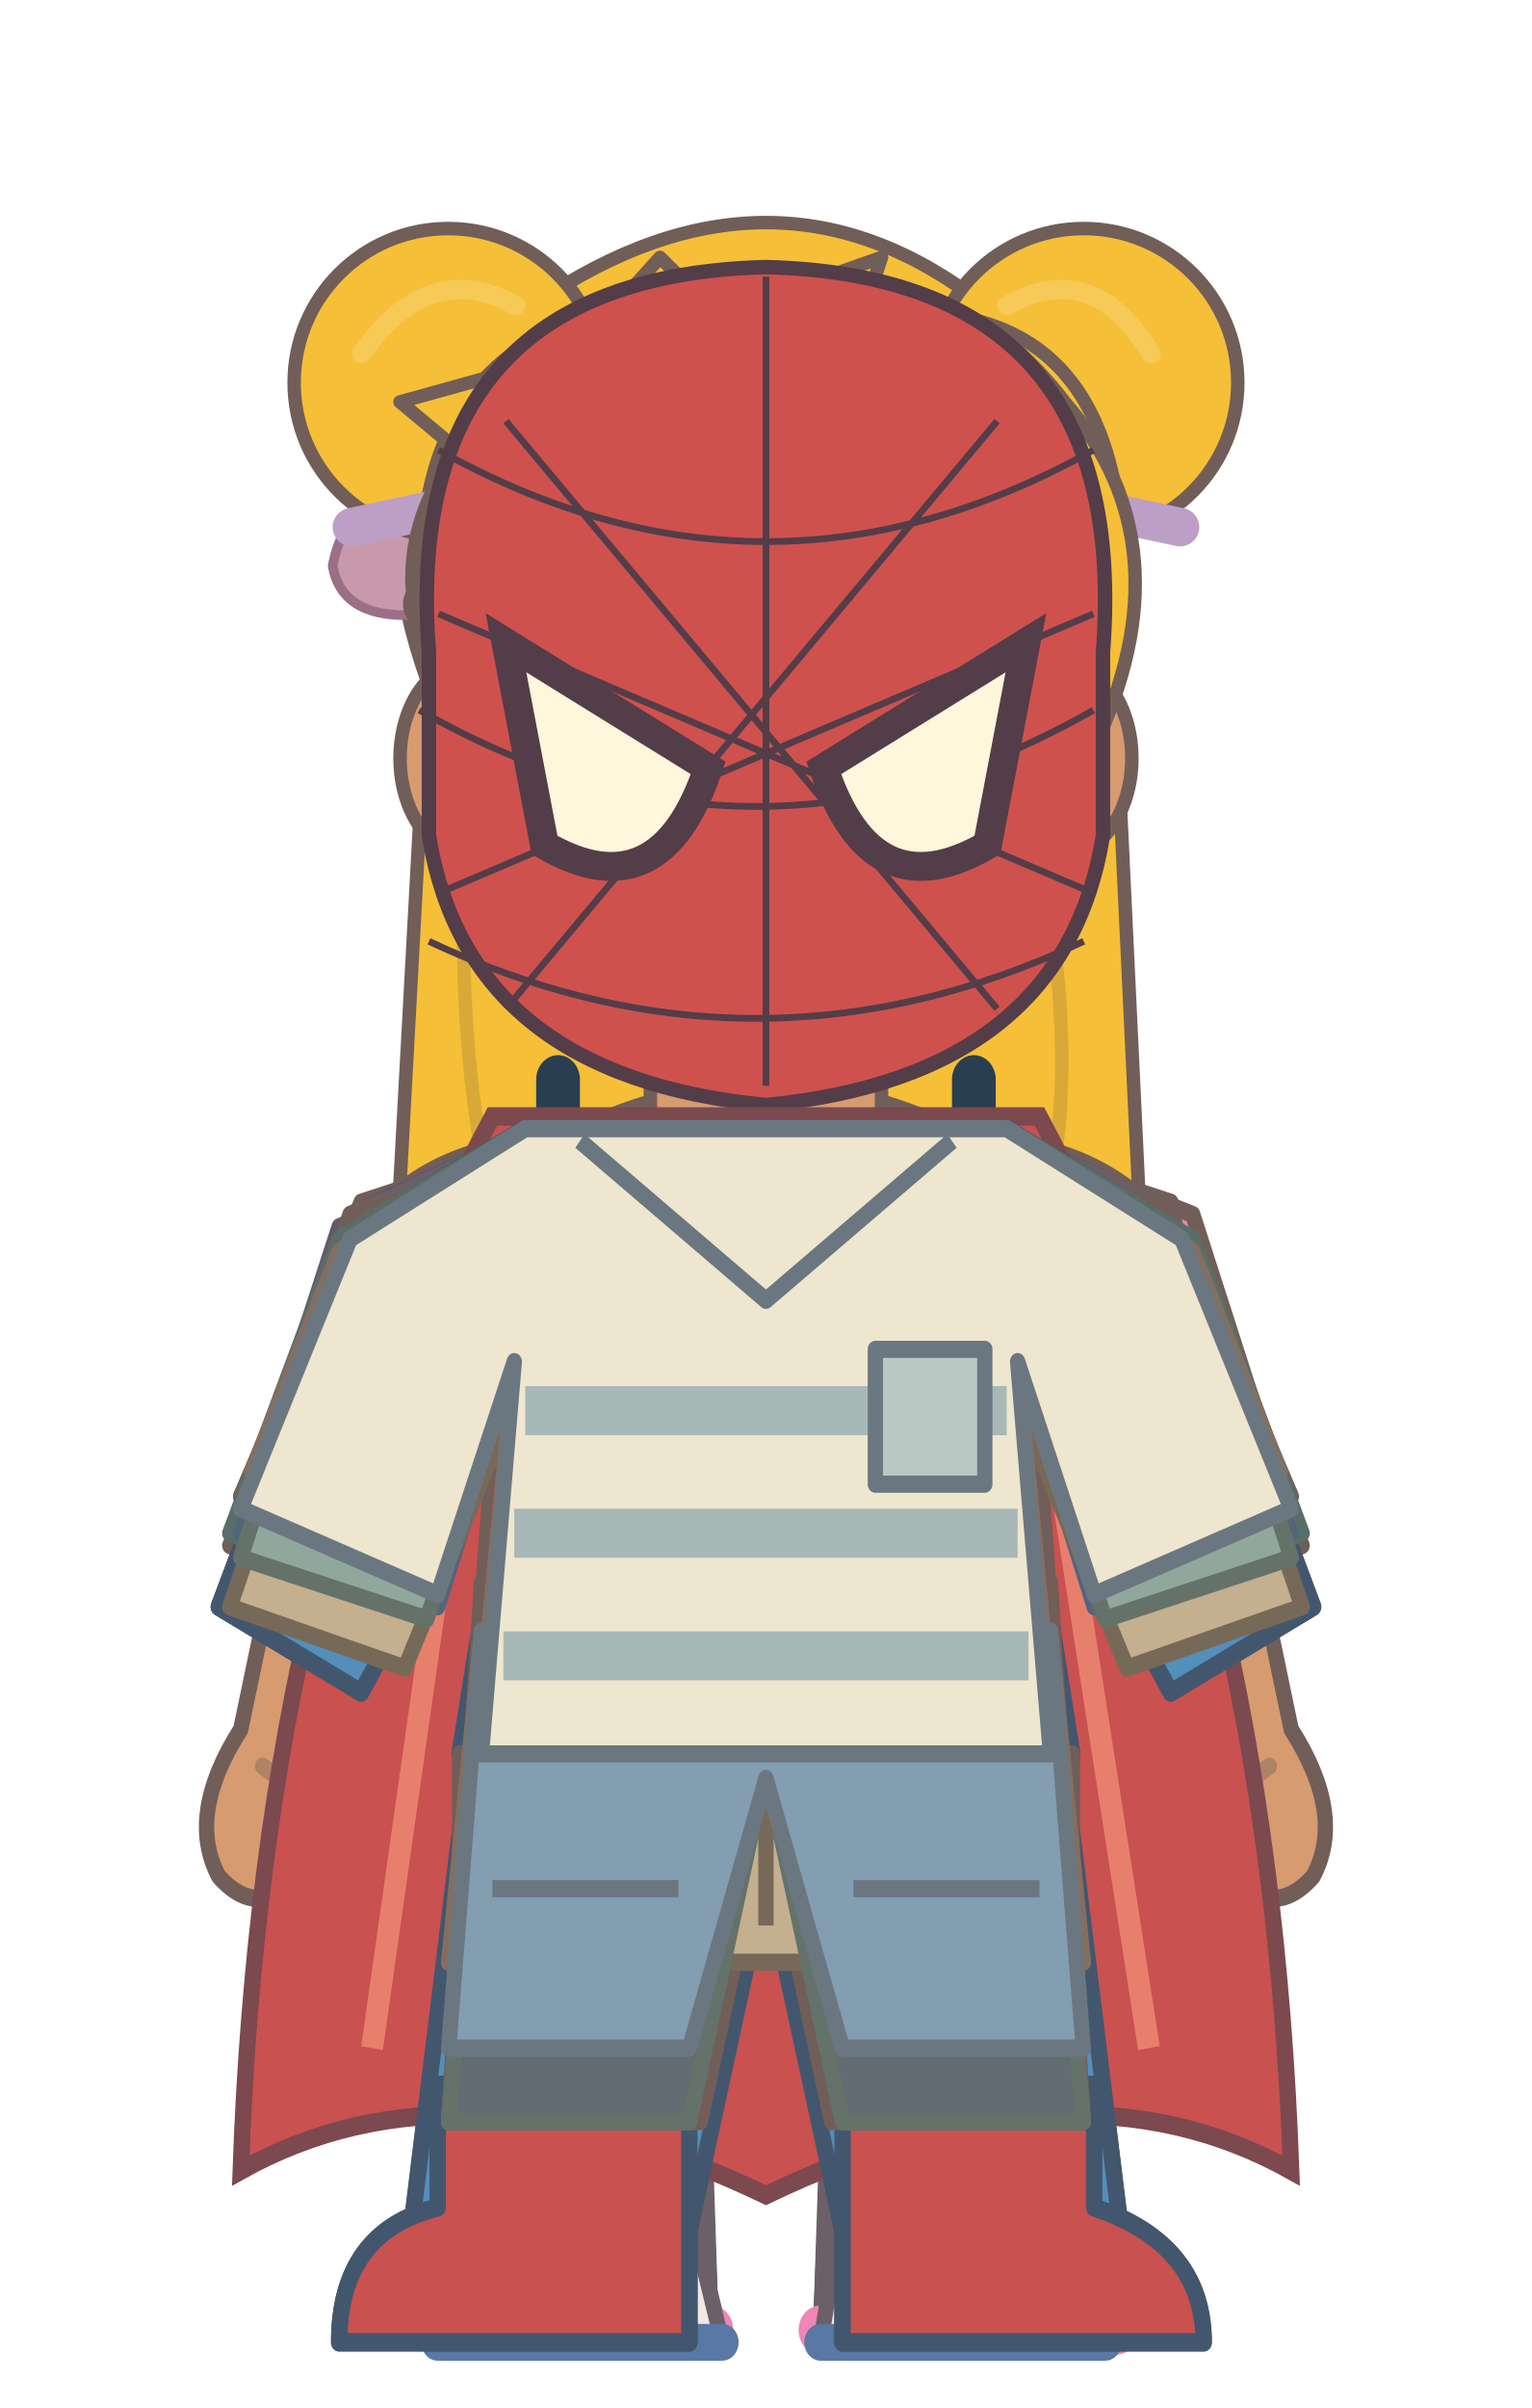
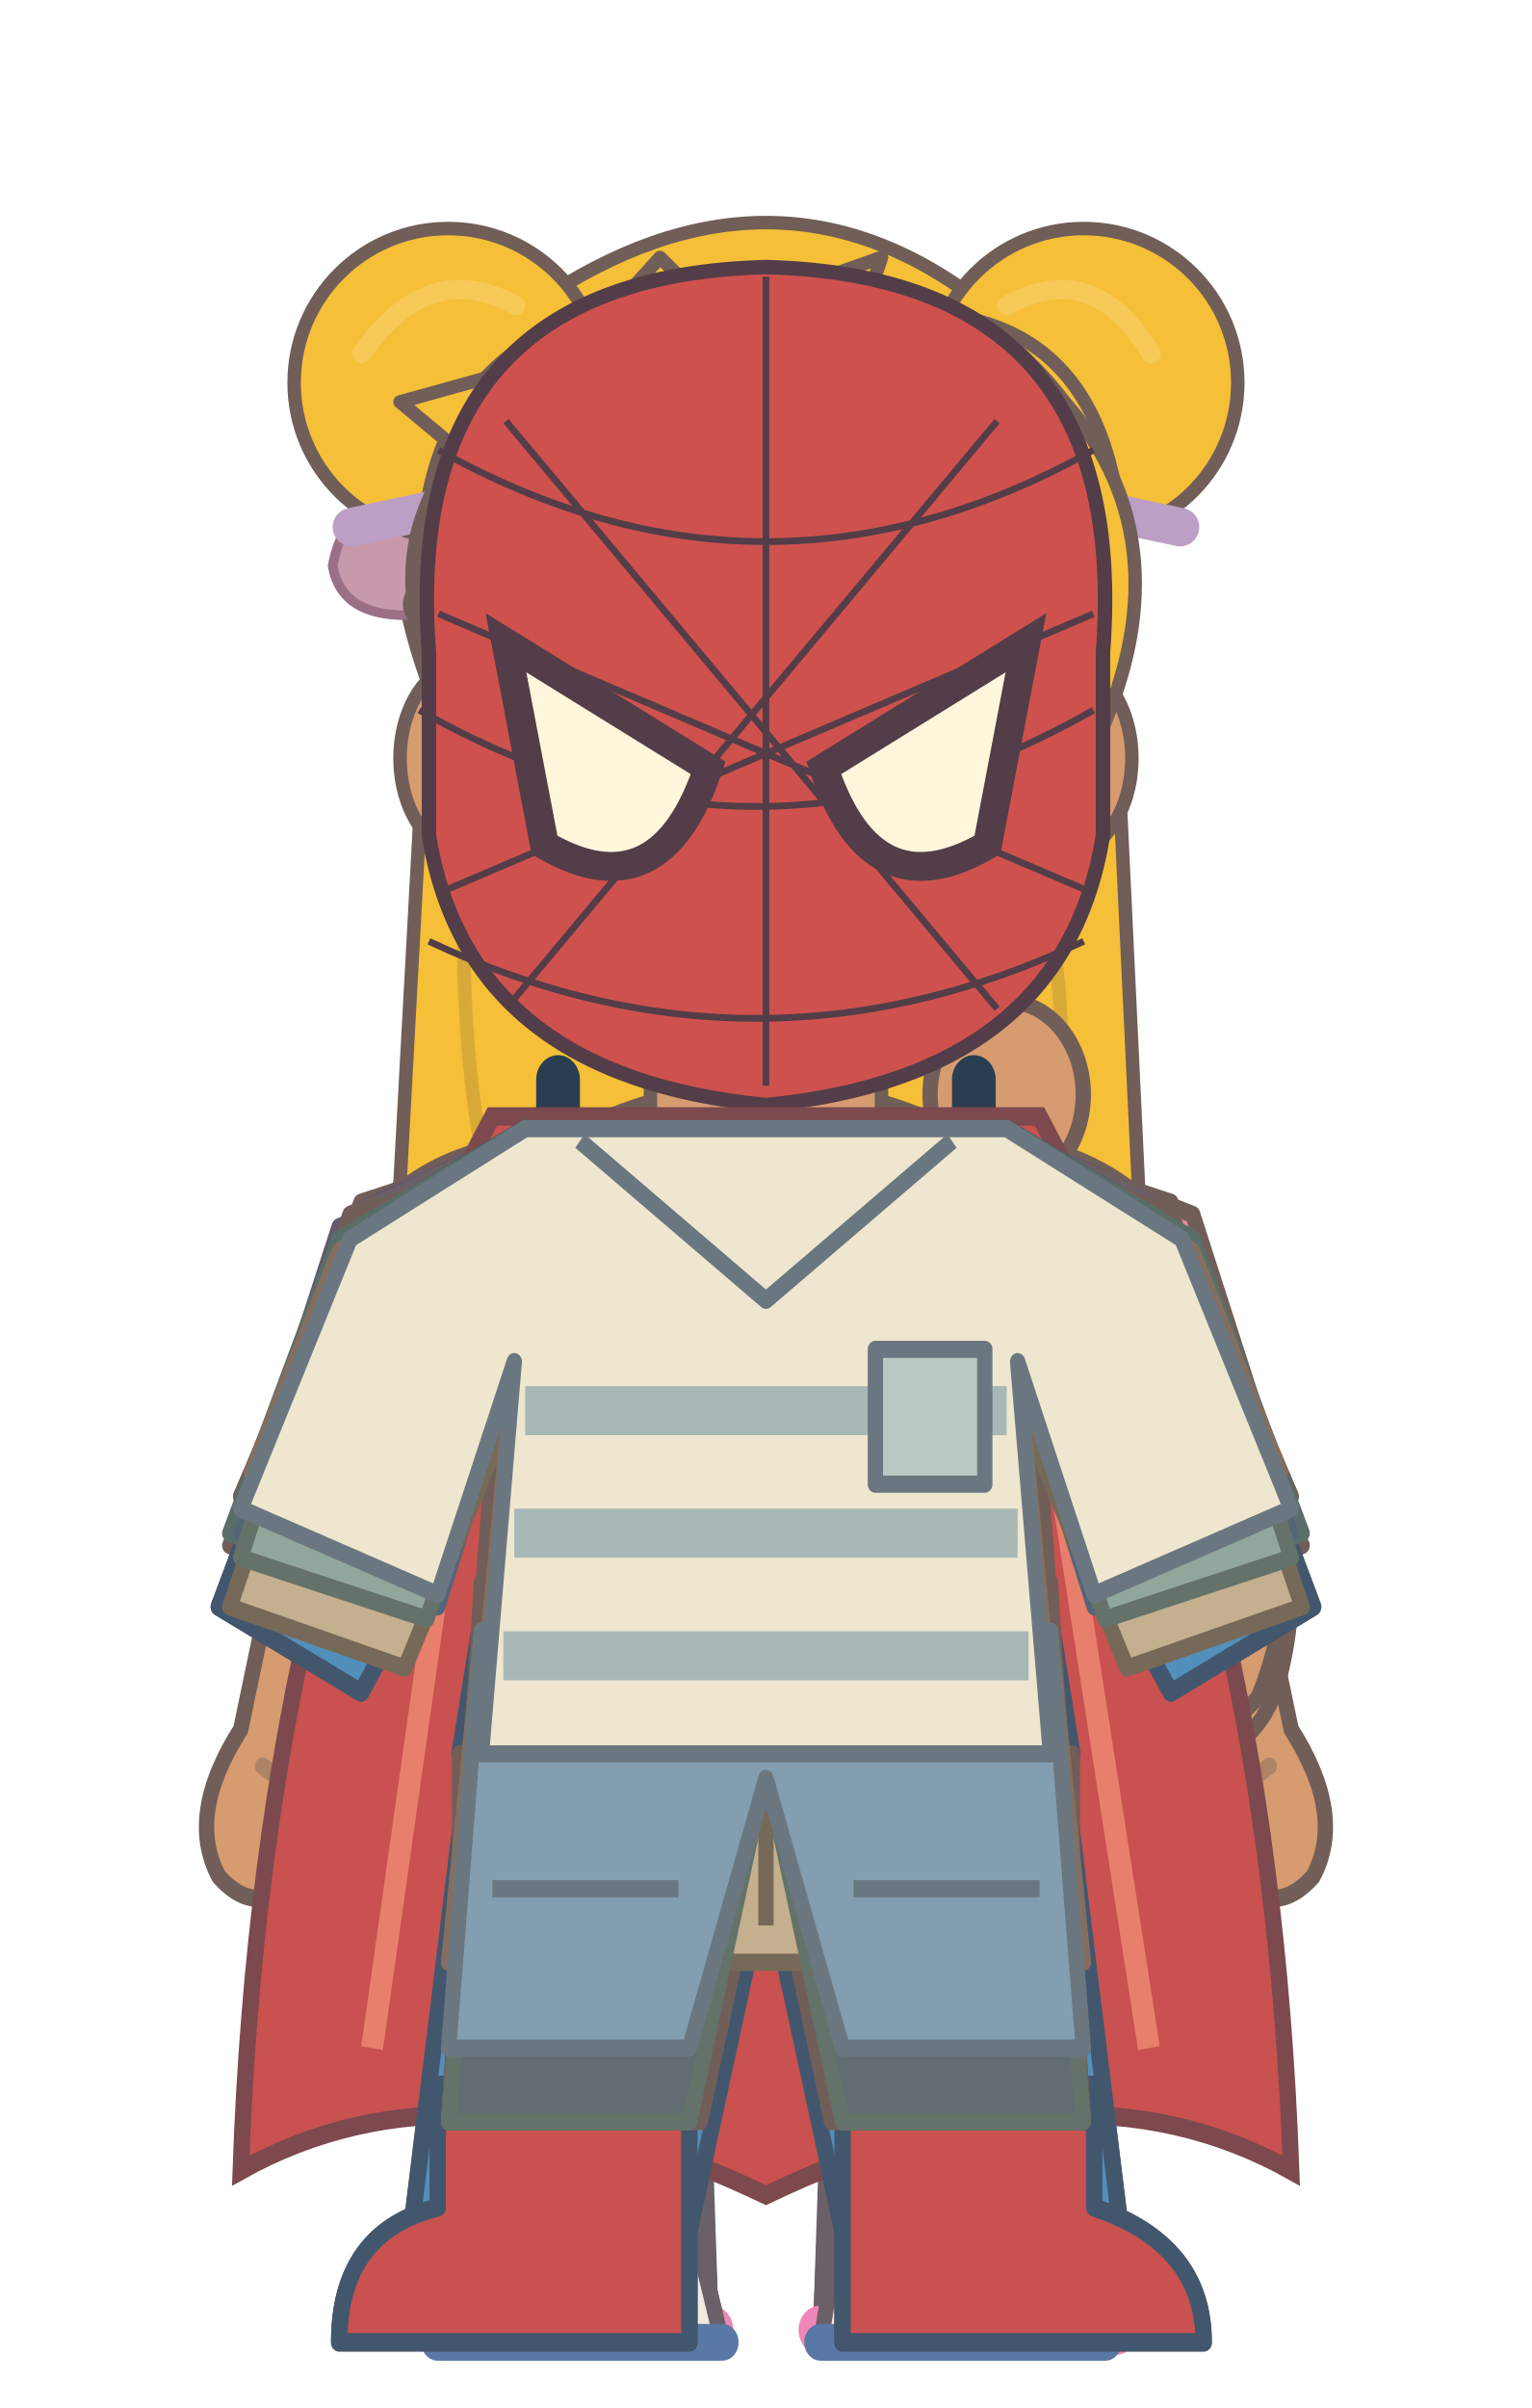
<svg xmlns="http://www.w3.org/2000/svg" width="140" height="220" viewBox="0 0 140 220">
  <defs>
    <linearGradient id="material-0" x1="0" y1="0" x2=".3" y2="1">
      <stop stop-color="#fff4d1" />
      <stop offset=".55" stop-color="#fff4d1" />
      <stop offset="1" stop-color="#fff4d1" />
    </linearGradient>
    <linearGradient id="material-1" x1="0" y1="0" x2=".3" y2="1">
      <stop stop-color="#f5bf38" />
      <stop offset=".55" stop-color="#f5bf38" />
      <stop offset="1" stop-color="#f5bf38" />
    </linearGradient>
    <linearGradient id="material-2" x1="0" y1="0" x2=".3" y2="1">
      <stop stop-color="#F5BF38" />
      <stop offset=".55" stop-color="#F5BF38" />
      <stop offset="1" stop-color="#F5BF38" />
    </linearGradient>
    <linearGradient id="material-3" x1="0" y1="0" x2=".3" y2="1">
      <stop stop-color="#D79B70" />
      <stop offset=".55" stop-color="#D79B70" />
      <stop offset="1" stop-color="#D79B70" />
    </linearGradient>
    <linearGradient id="material-4" x1="0" y1="0" x2=".3" y2="1">
      <stop stop-color="#E889A1" />
      <stop offset=".55" stop-color="#E889A1" />
      <stop offset="1" stop-color="#E889A1" />
    </linearGradient>
    <linearGradient id="material-5" x1="0" y1="0" x2=".3" y2="1">
      <stop stop-color="#fbe58a" />
      <stop offset=".55" stop-color="#fbe58a" />
      <stop offset="1" stop-color="#fbe58a" />
    </linearGradient>
    <linearGradient id="material-6" x1="0" y1="0" x2=".3" y2="1">
      <stop stop-color="#db8c81" />
      <stop offset=".55" stop-color="#db8c81" />
      <stop offset="1" stop-color="#db8c81" />
    </linearGradient>
    <linearGradient id="material-7" x1="0" y1="0" x2=".3" y2="1">
      <stop stop-color="#c899ab" />
      <stop offset=".55" stop-color="#c899ab" />
      <stop offset="1" stop-color="#c899ab" />
    </linearGradient>
    <linearGradient id="material-8" x1="0" y1="0" x2=".3" y2="1">
      <stop stop-color="#fff3db" />
      <stop offset=".55" stop-color="#fff3db" />
      <stop offset="1" stop-color="#fff3db" />
    </linearGradient>
    <linearGradient id="material-9" x1="0" y1="0" x2=".3" y2="1">
      <stop stop-color="#9c625f" />
      <stop offset=".55" stop-color="#9c625f" />
      <stop offset="1" stop-color="#9c625f" />
    </linearGradient>
    <linearGradient id="material-10" x1="0" y1="0" x2=".3" y2="1">
      <stop stop-color="#f4efdf" />
      <stop offset=".55" stop-color="#f4efdf" />
      <stop offset="1" stop-color="#f4efdf" />
    </linearGradient>
    <linearGradient id="material-11" x1="0" y1="0" x2=".3" y2="1">
      <stop stop-color="#f5efdf" />
      <stop offset=".55" stop-color="#f5efdf" />
      <stop offset="1" stop-color="#f5efdf" />
    </linearGradient>
    <linearGradient id="material-12" x1="0" y1="0" x2=".3" y2="1">
      <stop stop-color="#d8b88a" />
      <stop offset=".55" stop-color="#d8b88a" />
      <stop offset="1" stop-color="#d8b88a" />
    </linearGradient>
    <linearGradient id="material-13" x1="0" y1="0" x2=".3" y2="1">
      <stop stop-color="#f2df9c" />
      <stop offset=".55" stop-color="#f2df9c" />
      <stop offset="1" stop-color="#f2df9c" />
    </linearGradient>
    <linearGradient id="material-14" x1="0" y1="0" x2=".3" y2="1">
      <stop stop-color="#f7cc3f" />
      <stop offset=".55" stop-color="#f7cc3f" />
      <stop offset="1" stop-color="#f7cc3f" />
    </linearGradient>
    <linearGradient id="material-15" x1="0" y1="0" x2=".3" y2="1">
      <stop stop-color="#e4b85a" />
      <stop offset=".55" stop-color="#e4b85a" />
      <stop offset="1" stop-color="#e4b85a" />
    </linearGradient>
    <linearGradient id="material-16" x1="0" y1="0" x2=".3" y2="1">
      <stop stop-color="#f3d34e" />
      <stop offset=".55" stop-color="#f3d34e" />
      <stop offset="1" stop-color="#f3d34e" />
    </linearGradient>
    <linearGradient id="material-17" x1="0" y1="0" x2=".3" y2="1">
      <stop stop-color="#48b5c4" />
      <stop offset=".55" stop-color="#48b5c4" />
      <stop offset="1" stop-color="#48b5c4" />
    </linearGradient>
    <linearGradient id="material-18" x1="0" y1="0" x2=".3" y2="1">
      <stop stop-color="#bedee6" />
      <stop offset=".55" stop-color="#bedee6" />
      <stop offset="1" stop-color="#bedee6" />
    </linearGradient>
    <linearGradient id="material-19" x1="0" y1="0" x2=".3" y2="1">
      <stop stop-color="#467fba" />
      <stop offset=".55" stop-color="#467fba" />
      <stop offset="1" stop-color="#467fba" />
    </linearGradient>
    <linearGradient id="material-20" x1="0" y1="0" x2=".3" y2="1">
      <stop stop-color="#ed82ac" />
      <stop offset=".55" stop-color="#ed82ac" />
      <stop offset="1" stop-color="#ed82ac" />
    </linearGradient>
    <linearGradient id="material-21" x1="0" y1="0" x2=".3" y2="1">
      <stop stop-color="#e8d557" />
      <stop offset=".55" stop-color="#e8d557" />
      <stop offset="1" stop-color="#e8d557" />
    </linearGradient>
    <linearGradient id="hair-shine" x2="1" y2="1">
      <stop stop-color="#fff0a0" stop-opacity=".6" />
      <stop offset="1" stop-color="#fff0a0" stop-opacity="0" />
    </linearGradient>
    <symbol id="pattern-sol" viewBox="0 0 40 40">
      <g stroke="#fff4d1" stroke-width="2.5">
        <path d="M20 2v5m0 26v5M2 20h5m26 0h5M7 7l4 4m18 18 4 4M7 33l4-4m18-18 4-4" />
        <circle cx="20" cy="20" r="9" fill="url(#material-0)" />
      </g>
    </symbol>
    <symbol id="pattern-jardim" viewBox="0 0 40 40">
      <g fill="url(#material-0)">
        <ellipse cx="20" cy="20" rx="8" ry="17" />
        <ellipse cx="20" cy="20" rx="17" ry="8" />
      </g>
      <circle cx="20" cy="20" r="6" fill="url(#material-1)" />
    </symbol>
    <symbol id="pattern-estrela" viewBox="0 0 40 40">
      <path d="m20 2 5 12 13 2-10 9 3 13-11-7-11 7 3-13-10-9 13-2Z" fill="url(#material-0)" />
    </symbol>
    <symbol id="pattern-mar" viewBox="0 0 40 40">
      <path d="M1 10q8-9 17 0t20 0M1 20q8-9 17 0t20 0M1 30q8-9 17 0t20 0" stroke="#fff4d1" stroke-width="4" fill="none" />
    </symbol>
    <symbol id="pattern-festa" viewBox="0 0 40 40">
      <path d="M20 34Q-3 17 7 8q8-7 13 3q6-10 14-3q10 9-14 26Z" fill="url(#material-0)" />
    </symbol>
    <symbol id="pattern-pijama" viewBox="0 0 40 40">
      <path d="M27 3a17 17 0 1 0 10 27A18 18 0 0 1 27 3" fill="url(#material-0)" />
      <circle cx="34" cy="10" r="2" fill="url(#material-0)" />
    </symbol>
  </defs>
  <g id="hair-back-short" transform="translate(8.4 2.4) scale(.88)" stroke="#715e58" stroke-width="1.4" stroke-linecap="round" stroke-linejoin="round">
    <path d="M36 72V54Q37 25 71 28q35 0 35 30v21l-12-9H45Z" fill="url(#material-2)" />
  </g>
  <g id="hair-back" transform="translate(8.4 2.4) scale(.88)" stroke="#715e58" stroke-width="1.4" stroke-linecap="round" stroke-linejoin="round">
    <path d="M35 65C29 22 104 19 106 64L109 127Q108 145 92 145L43 145Q27 141 32 120Z" fill="url(#material-2)" />
    <path d="M39 82q-2 31 6 51m53-49q7 33-4 51" fill="none" stroke="#594235" opacity=".18" />
  </g>
  <g id="legs" transform="translate(0 -25.68) scale(1 1.12)" stroke="#715e58" stroke-width="1.4" stroke-linecap="round" stroke-linejoin="round">
    <path d="M49 170h17l-3 34H49Zm25 0h17v34H77Z" fill="url(#material-3)" />
    <path d="M49 194h15v13H49Zm27 0h15v13H77Z" fill="#faf5e9" />
    <path d="M49 203h14l3 11H39q0-9 10-11Zm28 0h14q10 2 10 11H75Z" fill="#f3eee6" />
    <path d="M40 214h26m9 0h26" stroke="#c6b9a9" stroke-width="2" />
    <path d="m48 207 10 0m24 0h10" stroke="#899eae" stroke-width="2" />
  </g>
  <g id="hands" transform="translate(0 -25.68) scale(1 1.12)" stroke="#715e58" stroke-width="1.4" stroke-linecap="round" stroke-linejoin="round">
    <path d="M41 124q-10-2-12 10l-7 30q-5 7-2 12q4 4 8-1l4-9 10-28Zm58 0q10-2 12 10l7 30q5 7 2 12q-4 4-8-1l-4-9-10-28Z" fill="url(#material-3)" />
    <path d="m24 167 3 2m86 0 3-2" fill="none" opacity=".4" />
  </g>
  <g id="body" transform="translate(0 -25.68) scale(1 1.12)" fill="url(#material-4)" stroke="#715e58" stroke-width="1.4">
    <path d="M51 116q19-9 38 0q20 0 25 22l-13 7-9-11q1 26 15 49q-17 12-37 7q-20 5-37-7q14-23 15-49l-9 11-13-7q5-22 25-22Z" />
    <path d="M51 117q19 23 38 0" fill="url(#material-3)" />
    <path d="M46 158q24 7 48 0M49 168l-7 15m49-15 7 15" stroke="#715e58" stroke-opacity=".3" stroke-width="2" />
    <use href="#pattern-sol" x="56" y="133" width="24" height="24" stroke="none" />
  </g>
  <g id="body-casual" transform="translate(0 -25.68) scale(1 1.12)" stroke="#715e58" stroke-width="1.4" stroke-linejoin="round">
    <path d="m50 116-17 5-10 23 17 7 9-17-4 33h50l-4-33 9 17 17-7-10-23-17-5q-20 13-40 0Z" fill="url(#material-4)" />
    <path d="M46 168h48l6 22H76l-6-14-6 14H40Z" fill="#4e6377" />
    <path d="M47 164h47" stroke="#f2ede1" stroke-width="4" />
    <use href="#pattern-sol" x="59" y="130" width="22" height="22" stroke="none" />
  </g>
  <g id="body-neon" transform="translate(0 -25.68) scale(1 1.12)" stroke="#64586d" stroke-width="1.4" stroke-linejoin="round">
    <path d="M48 116h44l7 65H41Z" fill="#26304e" />
    <path d="m49 115-17 7-9 24 17 6 8-18-3 28 22-6v-36Zm42 0 17 7 9 24-17 6-8-18 3 28-22-6v-36Z" fill="url(#material-4)" />
    <path d="m50 117 13 9-10 14m37-23-13 9 10 14M43 169h54" fill="none" stroke="#79f4df" stroke-width="4" />
    <path d="m73 129-11 15h9l-4 13 14-18h-9Z" fill="url(#material-5)" stroke="none" />
    <path d="M42 176h24v16H38Zm32 0h24l4 16H74Z" fill="#26304e" />
  </g>
  <g id="body-aurora" transform="translate(0 -25.68) scale(1 1.12)" stroke="#64586d" stroke-width="1.4" stroke-linejoin="round">
    <path d="M47 117 31 123l-8 22 17 5 8-16-10 50 32 8 32-8-10-50 8 16 17-5-8-22-16-6Z" fill="url(#material-4)" />
    <path d="m48 118 22 16 22-16M43 166h54" fill="none" stroke="#fbe58a" stroke-width="3" />
    <path d="m70 135 5 10 11 2-8 8 2 11-10-6-10 6 2-11-8-8 11-2Z" fill="#edf6ff" stroke-width="2" />
    <path d="m46 169-4 15m52-15 4 15" stroke="#7b65b0" stroke-width="4" />
  </g>
  <g id="face" transform="translate(8.4 2.4) scale(.88)" stroke="#715e58" stroke-width="1.4" stroke-linecap="round" stroke-linejoin="round">
    <path d="M58 98v19q12 9 24 0V98" fill="url(#material-3)" />
    <ellipse cx="39" cy="76" rx="7" ry="10" fill="url(#material-3)" />
    <ellipse cx="101" cy="76" rx="7" ry="10" fill="url(#material-3)" />
    <path d="M40 61Q40 36 70 36q30 0 30 25v19q0 27-30 30Q40 107 40 80Z" fill="url(#material-3)" />
    <path d="M44 59q0-17 18-18" fill="none" stroke="#fff5dd" stroke-width="3" opacity=".28" />
    <ellipse cx="49" cy="88" rx="7" ry="4" fill="url(#material-6)" opacity=".32" stroke="none" />
    <ellipse cx="91" cy="88" rx="7" ry="4" fill="url(#material-6)" opacity=".32" stroke="none" />
    <path d="m70 78-2 9q3 2 5 0" fill="none" stroke="#956448" stroke-width="1.1" />
  </g>
  <g id="hair-bia" transform="translate(8.4 2.4) scale(.88)" stroke="#715e58" stroke-width="1.4" stroke-linecap="round" stroke-linejoin="round">
    <path d="M36 71Q25 44 43 31q25-19 47-4q24 12 14 47Q87 66 79 43Q61 64 36 71Z" fill="url(#material-2)" />
    <path d="M40 56Q53 33 72 33m17 6q14 14 12 27" fill="none" stroke="#fff4cc" stroke-width="3" opacity=".5" />
    <path d="M43 62q21-8 32-24m12 12q5 13 13 17" fill="none" stroke="#9c7737" opacity=".28" />
    <path d="M36 55q-9-9-11 1q1 6 10 5q3 9 8 4q4-8-7-10Z" fill="url(#material-7)" stroke="#9b7087" stroke-width="1" />
    <circle cx="35" cy="60" r="2" fill="url(#material-8)" />
  </g>
  <g id="hair-luna" transform="translate(8.4 2.4) scale(.88)" stroke="#715e58" stroke-width="1.4" stroke-linecap="round" stroke-linejoin="round">
    <circle cx="37" cy="37" r="16" fill="url(#material-2)" />
    <circle cx="103" cy="37" r="16" fill="url(#material-2)" />
    <path d="M36 72Q28 34 56 29q36-12 49 20l-4 25q-17-10-24-31q-15 21-41 29Z" fill="url(#material-2)" />
    <path d="M28 34q7-10 16-5m51 0q9-5 15 5M43 51q11-15 27-16" fill="none" stroke="#fff5e2" opacity=".18" stroke-width="2" />
    <path d="m27 52 14-3m58 0 14 3" stroke="#bd9fc5" stroke-width="4" />
  </g>
  <g id="hair-leo" transform="translate(8.4 2.4) scale(.88)" stroke="#715e58" stroke-width="1.4" stroke-linecap="round" stroke-linejoin="round">
    <path d="M37 70Q29 56 38 44l-6-5 18-5 9-10 6 6 17-6-2 6q26-3 27 25l-7 19-9-22q-10 11-24 11l4-16q-11 19-34 23Z" fill="url(#material-2)" />
    <path d="m45 45 15-7m22-1 12 6" fill="none" stroke="#fff0d8" stroke-width="3" opacity=".3" />
  </g>
  <g id="hair-rui" transform="translate(8.4 2.4) scale(.88)" stroke="#715e58" stroke-width="1.4" stroke-linecap="round" stroke-linejoin="round">
    <path d="M37 75Q27 40 53 31q32-13 48 8q13 15 3 36l-9-22q-22 2-42-10L43 71Z" fill="url(#material-2)" />
    <path d="M44 48q14-15 31-13" fill="none" stroke="#fff4de" stroke-width="2" opacity=".15" />
  </g>
  <g id="brows" transform="translate(8.4 2.4) scale(.88)">
    <path d="M48 63q6-3.5 12 0m20 0q6-3.5 12 0" fill="none" stroke="#675048" stroke-width="1.8" stroke-linecap="round" />
  </g>
  <g id="brows-up" transform="translate(8.4 2.4) scale(.88)">
    <path d="M48 59q6-4.5 12 0m20 0q6-4.5 12 0" fill="none" stroke="#675048" stroke-width="1.8" stroke-linecap="round" />
  </g>
  <g id="brows-curious" transform="translate(8.4 2.4) scale(.88)">
    <path d="M48 63q6-2 12 1m20-5q6-4.5 12 0" fill="none" stroke="#675048" stroke-width="1.8" stroke-linecap="round" />
  </g>
  <g id="eyes" transform="translate(8.4 2.4) scale(.88)">
    <ellipse cx="55" cy="75" rx="4.2" ry="6.4" fill="#403d42" />
    <ellipse cx="85" cy="75" rx="4.2" ry="6.4" fill="#403d42" />
    <circle cx="53.6" cy="72.4" r="1.4" fill="#fffdf4" />
    <circle cx="83.6" cy="72.4" r="1.4" fill="#fffdf4" />
  </g>
  <g id="eyes-laugh" transform="translate(8.4 2.4) scale(.88)" fill="none" stroke="#403d42" stroke-width="2.2" stroke-linecap="round">
    <path d="M50 77q5-7 10 0m20 0q5-7 10 0" />
  </g>
  <g id="lids" transform="translate(8.4 2.4) scale(.88)" fill="none" stroke="#675048" stroke-width="1.8" stroke-linecap="round">
    <path d="M49 77q6 5 12 0m18 0q6 5 12 0" />
  </g>
  <g id="lids-half" transform="translate(8.4 2.4) scale(.88)" stroke="#675048" stroke-width="1.6" stroke-linecap="round">
    <path d="M50 75q5-7.5 10 0Zm30 0q5-7.5 10 0Z" fill="#D79B70" />
  </g>
  <g id="mouth" transform="translate(8.4 2.4) scale(.88)" fill="none" stroke="#915d59" stroke-width="1.5" stroke-linecap="round">
    <path d="M62 95q8 7 16 0" />
  </g>
  <g id="mouth-happy" transform="translate(8.4 2.4) scale(.88)">
    <path d="M61 94q9 3 18 0q-1 11-9 11t-9-11Z" fill="url(#material-9)" />
    <path d="M64 96h12" stroke="#fff7e9" stroke-width="2" />
  </g>
  <g id="mouth-laugh" transform="translate(8.4 2.4) scale(.88)">
    <path d="M59 92q11 4 22 0q-1 16-11 16t-11-16Z" fill="url(#material-9)" stroke="#915d59" stroke-width="1.2" />
    <path d="M63 94h14" stroke="#fff7e9" stroke-width="2.2" />
    <path d="M65 104q5-4 10 0" fill="#e58f8a" />
  </g>
  <g id="mouth-o" transform="translate(8.4 2.4) scale(.88)">
    <ellipse cx="70" cy="98" rx="4" ry="5" fill="url(#material-9)" stroke="#915d59" stroke-width="1.2" />
  </g>
  <g id="mouth-curious" transform="translate(8.4 2.4) scale(.88)" fill="none" stroke="#915d59" stroke-width="1.5" stroke-linecap="round">
    <path d="M64 97q6 3 12-2" />
+   </g>
+   <g id="brows-sad" transform="translate(8.4 2.4) scale(.88)">
+     <path d="M47 65q7-2 13-6m20 0q6 4 13 6" fill="none" stroke="#675048" stroke-width="1.8" stroke-linecap="round" />
+   </g>
+   <g id="eyes-side" transform="translate(8.4 2.4) scale(.88)">
+     <ellipse cx="58.5" cy="75" rx="4.2" ry="6.4" fill="#403d42" />
+     <ellipse cx="88.5" cy="75" rx="4.2" ry="6.4" fill="#403d42" />
+     <circle cx="57.4" cy="72.4" r="1.4" fill="#fffdf4" />
+     <circle cx="87.4" cy="72.4" r="1.4" fill="#fffdf4" />
+   </g>
+   <g id="mouth-sad" transform="translate(8.4 2.4) scale(.88)" fill="none" stroke="#915d59" stroke-width="1.6" stroke-linecap="round">
+     <path d="M63 100q7-6 14 0" />
+   </g>
+   <g id="mouth-wavy" transform="translate(8.4 2.4) scale(.88)" fill="none" stroke="#915d59" stroke-width="1.6" stroke-linecap="round">
+     <path d="M62 98q3-3 6 0t6 0q3-2 5-1" />
+   </g>
+   <g id="mouth-flat" transform="translate(8.4 2.4) scale(.88)" fill="none" stroke="#915d59" stroke-width="1.6" stroke-linecap="round">
+     <path d="M65 98q5 1 10-1" />
+   </g>
+   <g id="mouth-yawn" transform="translate(8.4 2.4) scale(.88)">
+     <ellipse cx="70" cy="99" rx="5.5" ry="7.5" fill="url(#material-9)" stroke="#915d59" stroke-width="1.2" />
+   </g>
+   <g id="arm-belly" stroke="#715e58" stroke-width="1.4" stroke-linejoin="round" stroke-linecap="round">
+     <path d="M101 136l13-7q6 12 3 24q-2 8-10 8l-21 1q-4-1-4-4.5t4-4.5l17-1q2-8-2-16Z" fill="#D79B70" />
+     <ellipse cx="80" cy="157" rx="7.5" ry="6.5" fill="#D79B70" />
+   </g>
+   <g id="arm-cheek" stroke="#715e58" stroke-width="1.4" stroke-linejoin="round" stroke-linecap="round">
+     <path d="M101 136l13-7q6 14 1 26q-4 5-10 1l-14-44 9-4 8 34q-2-4-7-6Z" fill="#D79B70" />
+     <ellipse cx="92" cy="100" rx="7" ry="8.5" fill="#D79B70" />
  </g>
  <g id="body-denim" transform="translate(0 -25.68) scale(1 1.12)" stroke="#715e58" stroke-width="1.4" stroke-linejoin="round">
    <path d="M47 116h46l7 76H76l-6-28-6 28H40Z" fill="#354b61" />
    <path d="m49 116-17 6-9 25 17 6 8-20-4 35 24-4v-42m24-6 17 6 9 25-17 6-8-20 4 35-24-4v-42" fill="url(#material-4)" />
    <path d="M65 123h10v36H65Z" fill="url(#material-10)" />
    <path d="m49 119 13 12-9 9m38-21-13 12 9 9m-42 13h14m22 0h14" stroke="#bfd5df" fill="none" />
    <path d="M43 181h19m16 0h19" stroke="#8fa4b0" />
  </g>
  <g id="body-rehearsal" transform="translate(0 -25.68) scale(1 1.12)" stroke="#715e58" stroke-width="1.4" stroke-linejoin="round">
    <path d="M46 163h48l6 35H78l-8-23-8 23H40Z" fill="#46515b" />
    <path d="m48 117-15 6-12 26 17 7 10-18-3 28h50l-3-28 10 18 17-7-12-26-15-6q-22 13-44 0Z" fill="url(#material-4)" />
    <path d="M53 118q17 18 34 0m-32 23h30m-28 12h26" fill="none" stroke="#f0e8d4" stroke-width="4" />
    <path d="M46 172v18m47-18v18" stroke="#b8cfbd" stroke-width="4" />
  </g>
  <g id="body-overalls" transform="translate(0 -25.68) scale(1 1.12)" stroke="#715e58" stroke-width="1.4" stroke-linejoin="round">
    <path d="m48 117-15 5-11 23 17 8 10-19h42l10 19 17-8-11-23-15-5Z" fill="url(#material-11)" />
    <path d="M49 118h9v23h24v-23h9v29l7 49H76l-6-25-6 25H42l7-49Z" fill="url(#material-4)" />
    <rect x="58" y="147" width="24" height="18" rx="3" fill="url(#material-12)" />
    <path d="m62 153 8 5 8-5M47 178h13m20 0h13" fill="none" />
    <circle cx="54" cy="140" r="3" fill="url(#material-13)" />
    <circle cx="86" cy="140" r="3" fill="url(#material-13)" />
  </g>
  <g id="body-rumi" transform="translate(0 -25.68) scale(1 1.12)" stroke="#6b6067" stroke-width="1.4" stroke-linejoin="round" stroke-linecap="round">
    <path d="M49 117h42l4 45H45Z" fill="#faf4e9" />
    <path d="m49 115-14 6-12 28 15 7 10-23-2 22 19-4v-32Zm42 0 14 6 12 28-15 7-10-23 2 22-19-4v-32Z" fill="url(#material-14)" />
    <path d="m49 116 13 10-10 10m39-20-13 10 10 10M33 130l-5 13m77-13 5 13" fill="none" stroke="#f8eee2" stroke-width="3" />
    <path d="m42 125-6 10 7 2m53-12 7 12-7 5" fill="none" stroke="#614f8c" stroke-width="2.5" />
    <path d="M46 162h48l6 22H76l-6-13-6 13H40Z" fill="#24475c" />
    <path d="M46 164h48" stroke="#ee638c" stroke-width="3" />
    <path d="M67 162h7v5h-7Z" fill="url(#material-15)" />
    <path d="M48 186h16l1 27H39q-1-7 10-10Zm28 0h16l-1 17q11 3 11 10H75Z" fill="#393445" />
    <path d="m51 190 9 4-9 4 10 4m19-12 8 4-8 4 8 4" fill="none" stroke="#e85e61" />
    <path d="M40 213h25m10 0h27" stroke="#c7b8ca" stroke-width="3" />
    <path d="m83 120 9 5-8 6 9 6-9 7m-49-6 5 4-5 4" fill="none" stroke="#5abeb9" stroke-width="2.5" />
    <path d="M54 187v24m30-24v24" stroke="#55c3c2" stroke-width="2" />
  </g>
  <g id="body-mira" transform="translate(0 -25.68) scale(1 1.12)" stroke="#6b6067" stroke-width="1.4" stroke-linejoin="round" stroke-linecap="round">
    <path d="m49 116-13 5-12 22 16 8 9-16-3 24h48l-3-24 9 16 16-8-12-22-13-5q-21 12-42 0Z" fill="#303441" />
    <path d="m52 151 9-18 9 9 9-9 9 18m-30 0 5-10 7 9 7-9 5 10" fill="none" stroke="#7cd4e9" stroke-width="3" />
    <path d="m55 144 30-9m-29 16 27-9" stroke="#dd85b4" stroke-width="2" />
    <path d="M47 160h46l12 28q-35 10-70 0Z" fill="url(#material-16)" />
    <path d="M47 161h46" stroke="#35384c" stroke-width="4" />
    <path d="m49 169-6 17m17-17-2 21m24-21 2 21m8-21 6 17" stroke="#c5a446" />
    <path d="M48 191h16l1 22H39q-1-7 10-10Zm28 0h16l-1 12q11 3 11 10H75Z" fill="#34333f" />
    <path d="M49 193h14m14 0h14M40 213h25m10 0h27" stroke="#ee86b8" stroke-width="4" />
    <path d="m51 198 9 3-9 4m29-7 8 3-8 4" stroke="#ee86b8" fill="none" />
  </g>
  <g id="body-mira-shorts" transform="translate(0 -25.68) scale(1 1.12)" stroke="#6b6067" stroke-width="1.4" stroke-linejoin="round" stroke-linecap="round">
    <path d="m49 116-13 5-12 22 16 8 9-16-3 24h48l-3-24 9 16 16-8-12-22-13-5q-21 12-42 0Z" fill="#303441" />
    <path d="m52 151 9-18 9 9 9-9 9 18m-30 0 5-10 7 9 7-9 5 10" fill="none" stroke="#7cd4e9" stroke-width="3" />
    <path d="m55 144 30-9m-29 16 27-9" stroke="#dd85b4" stroke-width="2" />
    <path d="M47 160h46l8 30H76l-6-16-6 16H39Z" fill="url(#material-16)" />
    <path d="M47 162h46" stroke="#35384c" stroke-width="4" />
    <path d="M48 191h16l1 22H39q-1-7 10-10Zm28 0h16l-1 12q11 3 11 10H75Z" fill="#34333f" />
    <path d="M49 193h14m14 0h14M40 213h25m10 0h27" stroke="#ee86b8" stroke-width="4" />
  </g>
  <g id="body-zoey" transform="translate(0 -25.68) scale(1 1.12)" stroke="#6b6067" stroke-width="1.4" stroke-linejoin="round" stroke-linecap="round">
    <path d="M48 118h44l-1 40H49Z" fill="url(#material-17)" />
    <path d="M51 118v-7m38 7v-7M49 123l42 10m-42 8 42 9" stroke="#293e50" stroke-width="4" />
    <path d="M46 114h5v44h-5Zm43 0h5v44h-5Z" fill="url(#material-18)" />
    <path d="M46 160h48l6 43H76l-6-30-6 30H40Z" fill="url(#material-19)" />
    <path d="m47 168 12 5-14 8 13 8-16 6m48-27-12 9 16 6-13 10 15 5" fill="none" stroke="#edcf5d" stroke-width="5" />
    <path d="m50 163 7 8m-9 11 9 6m28-21 7 5m-10 13 9 5" stroke="#84d1cc" stroke-width="4" />
    <path d="M46 160h48" stroke="#344e78" stroke-width="4" />
    <path d="M49 203h14l3 11H39q0-9 10-11Zm28 0h14q10 2 10 11H75Z" fill="#f0e8e1" />
    <path d="M40 214h26m9 0h26" stroke="#5978a5" stroke-width="3" />
    <path d="m103 139 10-3 5 17-11 3Z" fill="#364e7d" />
    <path d="m105 143 10-3m-8 10 9-3" stroke="#b1dce3" stroke-width="2" />
    <path d="m51 130 5-6 4 8-4 10Z" fill="url(#material-20)" />
    <path d="M67 120v35" stroke="#f5d787" />
    <path d="m43 189 11 3-3 10H40Zm45 0 9 3 3 10H87Z" fill="url(#material-21)" />
  </g>
  <g id="body-spiderman" transform="translate(0 -25.68) scale(1 1.12)" stroke="#533d48" stroke-width="1.5" stroke-linejoin="round">
    <path d="m48 115-15 8-13 31 13 7 14-23-5 28h56l-5-28 14 23 13-7-13-31-15-8q-22 10-44 0Z" fill="#cf514d" />
    <path d="M44 158h52l7 51H78l-8-33-8 33H37Z" fill="#538fbb" />
    <path d="M40 193h23v21H31q0-9 9-11Zm37 0h23v10q10 3 10 11H77Z" fill="#cf514d" />
    <path d="M70 120v38m-20-37 40 30m0-30-40 30m-6-18q26 12 52 0m-52 12q26 12 52 0" fill="none" stroke="#673e48" stroke-width=".8" />
    <ellipse cx="70" cy="139" rx="4" ry="7" fill="#343647" />
    <path d="m66 136-7-6m7 10-9-1m17-3 7-6m-7 10 9-1m-16 6-7 8m14-8 7 8" fill="none" stroke="#343647" stroke-width="2" />
  </g>
  <g id="mask-spiderman" transform="translate(8.4 2.4) scale(.88)" stroke="#533d48" stroke-width="1.5">
    <path d="M35 65q-3-39 35-40 38 1 35 40v19q-4 25-35 28-31-3-35-28Z" fill="#cf514d" />
    <path d="M70 26v84M36 61l68 29m-68 0 68-29M43 41l51 61m-51 0 51-61m-58 3q34 19 68 0m-70 27q35 20 70 0m-69 24q34 16 68 0" fill="none" stroke-width=".7" />
    <path d="m43 64 21 13q-5 15-17 8Zm54 0L76 77q5 15 17 8Z" fill="#fff6dc" stroke-width="3" />
  </g>
  <g id="cape-superman" transform="translate(0 -25.68) scale(1 1.12)">
    <path d="M45 114Q24 149 22 200q20-10 48 2 28-12 48-2-2-51-23-86Z" fill="#c95150" stroke="#7b494e" stroke-width="1.5" />
    <path d="m44 127-10 63m60-63 11 63" stroke="#e87f6c" stroke-width="2" />
  </g>
  <g id="body-superman" transform="translate(0 -25.68) scale(1 1.12)" stroke="#42576e" stroke-width="1.5" stroke-linejoin="round">
    <path d="m48 115-15 8-13 31 13 7 14-23-5 28h56l-5-28 14 23 13-7-13-31-15-8q-22 10-44 0Z" fill="#538fbb" />
    <path d="M44 158h52l7 51H78l-8-33-8 33H37Z" fill="#538fbb" />
    <path d="M44 158h52l-5 15H49Z" fill="#c95150" />
    <path d="M44 158h52" stroke="#f1c563" stroke-width="6" />
    <path d="M40 193h23v21H31q0-9 9-11Zm37 0h23v10q10 3 10 11H77Z" fill="#c95150" />
    <path d="m53 126 7-6h20l7 6-17 23Z" fill="#f1c563" stroke="#c95150" stroke-width="3" />
    <path d="M79 126H64q-8 4 6 8t-7 7" fill="none" stroke="#c95150" stroke-width="4" />
  </g>
  <g id="body-chef" transform="translate(0 -25.68) scale(1 1.12)" stroke="#715e58" stroke-width="1.4" stroke-linejoin="round">
    <path d="M44 152h52l3 44H77l-7-29-7 29H41Z" fill="#555969" />
    <path d="m47 116-15 8-9 23 17 6 7-19-2 38h50l-2-38 7 19 17-6-10-23-15-8Z" fill="#f4eee0" />
    <path d="m54 117 15 18 16-18m-15 17v34" fill="none" />
    <circle cx="62" cy="144" r="2" />
    <circle cx="79" cy="144" r="2" />
    <circle cx="62" cy="157" r="2" />
    <circle cx="79" cy="157" r="2" />
    <path d="m60 118 10 9 10-9-10 3Z" fill="#d08269" />
    <path d="M45 180h17m17 0h17" stroke="#92949c" />
  </g>
  <g id="body-doctor" transform="translate(0 -25.68) scale(1 1.12)" stroke="#715e58" stroke-width="1.4" stroke-linejoin="round">
    <path d="M45 143h50l4 53H77l-7-29-7 29H41Z" fill="#80aaa4" />
    <path d="m47 116-15 8-9 23 17 6 7-19-4 43h23l4-34 4 34h23l-4-43 7 19 17-6-10-23-15-8Z" fill="#f4f0e5" />
    <path d="m52 116 12 17 6-11 6 11 12-17" fill="#a9d1cb" />
    <path d="M56 119v20q0 12 10 12t10-12v-20m0 24q14 0 12 12" fill="none" stroke="#607577" stroke-width="2.5" />
    <circle cx="88" cy="157" r="4" fill="#b8c5c4" />
    <rect x="46" y="155" width="13" height="13" rx="2" fill="#c4dcd6" />
  </g>
  <g id="body-gardener" transform="translate(0 -25.68) scale(1 1.12)" stroke="#715e58" stroke-width="1.4" stroke-linejoin="round">
    <path d="m48 117-15 5-11 23 17 8 10-19h42l10 19 17-8-11-23-15-5Z" fill="#e7d2a3" />
    <path d="M49 118h9v23h24v-23h9v29l7 49H76l-6-25-6 25H42l7-49Z" fill="#87a579" />
    <rect x="57" y="146" width="26" height="20" rx="3" fill="#afc296" />
    <path d="M69 160v-10m0 5q-12 0-8-7 9 0 8 7m0-4q0-10 8-8 2 7-8 8" fill="#668358" />
    <circle cx="54" cy="140" r="3" fill="#dfb869" />
    <circle cx="86" cy="140" r="3" fill="#dfb869" />
    <path d="M47 179h14m18 0h14" stroke="#c7d3b4" stroke-width="3" />
  </g>
  <g id="body-builder" transform="translate(0 -25.68) scale(1 1.12)" stroke="#715e58" stroke-width="1.4" stroke-linejoin="round">
    <path d="M45 147h50l4 49H77l-7-29-7 29H41Z" fill="#61788a" />
    <path d="m47 116-15 8-9 23 17 6 7-19h46l7 19 17-6-10-23-15-8Z" fill="#d9cfba" />
    <path d="M47 118h16l7 14 7-14h16l4 48H43Z" fill="#e7b253" />
    <path d="M52 121v26m36-26v26M45 153h50" stroke="#f5efb8" stroke-width="5" />
    <path d="M42 166h56v10H42Z" fill="#96755a" />
    <rect x="48" y="169" width="14" height="15" rx="2" fill="#b08a61" />
    <path d="M82 166v18m-5-18h10" stroke="#8f9490" stroke-width="4" />
    <path d="M44 189h18m16 0h18" stroke="#aac0cb" />
  </g>
  <g id="body-nurse" transform="translate(0 -25.68) scale(1 1.12)" stroke="#596e68" stroke-width="1.4" stroke-linejoin="round">
    <path d="M45 156h50l4 40H77l-7-29-7 29H41Z" fill="#6c9994" />
    <path d="m48 115-17 9-10 24 18 6 8-20-3 35h52l-3-35 8 20 18-6-10-24-17-9-22 16Z" fill="#9fc4b9" />
    <path d="m52 117 18 17 18-17M78 147h13v13H78Z" fill="none" />
    <path d="M53 137v12" stroke="#f3eee0" stroke-width="4" />
    <rect x="48" y="145" width="12" height="15" rx="2" fill="#fff5df" />
    <path d="M51 151h6m-3-3v6" stroke="#638b82" />
  </g>
  <g id="body-police" transform="translate(0 -25.68) scale(1 1.12)" stroke="#536579" stroke-width="1.4" stroke-linejoin="round">
    <path d="M45 155h50l4 41H77l-7-29-7 29H41Z" fill="#56697c" />
    <path d="m47 116-15 8-10 24 18 6 7-20-3 34h52l-3-34 7 20 18-6-10-24-15-8Z" fill="#879bb3" />
    <path d="m52 117 18 14 18-14m-18 14v29M46 163h49" fill="none" />
    <path d="M79 137h12v9l-6 5-6-5Z" fill="#e8d29b" />
    <path d="M48 139h13v10H48Z" fill="#6c819b" />
    <path d="M45 165h50" stroke="#515a63" stroke-width="5" />
    <rect x="66" y="162" width="8" height="7" fill="#c9c5ad" />
  </g>
  <g id="body-detective" transform="translate(0 -25.68) scale(1 1.12)" stroke="#776958" stroke-width="1.4" stroke-linejoin="round">
    <path d="M45 156h50l4 40H77l-7-29-7 29H41Z" fill="#6d7475" />
    <path d="m48 115-16 10-11 29 16 5 11-24-7 48h58l-7-48 11 24 16-5-11-29-16-10Z" fill="#c4af8f" />
    <path d="m53 116 17 14 17-14-10 25-7-11-7 11Z" fill="#eee1c5" />
    <path d="M70 141v39m-25-23h50m-48 14h14m18 0h14" fill="none" />
    <circle cx="65" cy="148" r="2" fill="#8e7c64" />
    <circle cx="75" cy="148" r="2" fill="#8e7c64" />
    <rect x="65" y="155" width="10" height="6" fill="#a28e70" />
  </g>
  <g id="body-office" transform="translate(0 -25.68) scale(1 1.12)" stroke="#647269" stroke-width="1.4" stroke-linejoin="round">
    <path d="M45 155h50l4 41H77l-7-29-7 29H41Z" fill="#626c72" />
    <path d="m48 115-17 10-9 25 17 5 8-21-3 36h52l-3-36 8 21 17-5-9-25-17-10Z" fill="#91a79c" />
    <path d="m54 116 16 12 16-12-7 24H61Z" fill="#f5edda" />
    <path d="m57 116 13 23-10 9-9-15m32-17-13 23 10 9 9-15m-19 9v28" fill="none" />
    <path d="M81 146h10v14H81Z" fill="#e8dbc3" />
    <path d="M84 150h4m-4 4h4" stroke="#839b93" />
  </g>
  <g id="body-sport" transform="translate(0 -25.68) scale(1 1.12)" stroke="#856e60" stroke-width="1.4" stroke-linejoin="round">
    <path d="M44 156h52l3 27H77l-7-15-7 15H41Z" fill="#687d86" />
    <path d="m48 115-17 10-8 18 18 7 6-16-3 28h52l-3-28 6 16 18-7-8-18-17-10Z" fill="#cd9c7d" />
    <path d="m53 117 17 9 17-9M34 127l-5 13m77-13 5 13M47 162v17m46-17v17" fill="none" stroke="#f8ecd6" stroke-width="3" />
    <path d="M63 139h14l-10 15" fill="none" stroke="#fbefdc" stroke-width="3" />
  </g>
  <g id="body-outing" transform="translate(0 -25.68) scale(1 1.12)" stroke="#6b7780" stroke-width="1.4" stroke-linejoin="round">
    <path d="M44 156h52l3 34H77l-7-22-7 22H41Z" fill="#839db1" />
    <path d="m48 115-16 9-10 22 18 7 7-19-3 32h52l-3-32 7 19 18-7-10-22-16-9Z" fill="#eee6ce" />
    <path d="M48 138h44m-45 10h46m-47 10h48" stroke="#a8b8b7" stroke-width="4" />
    <path d="m53 116 17 13 17-13M45 177h17m16 0h17" fill="none" />
    <path d="M80 133h10v11H80Z" fill="#bac8c3" />
  </g>
</svg>
